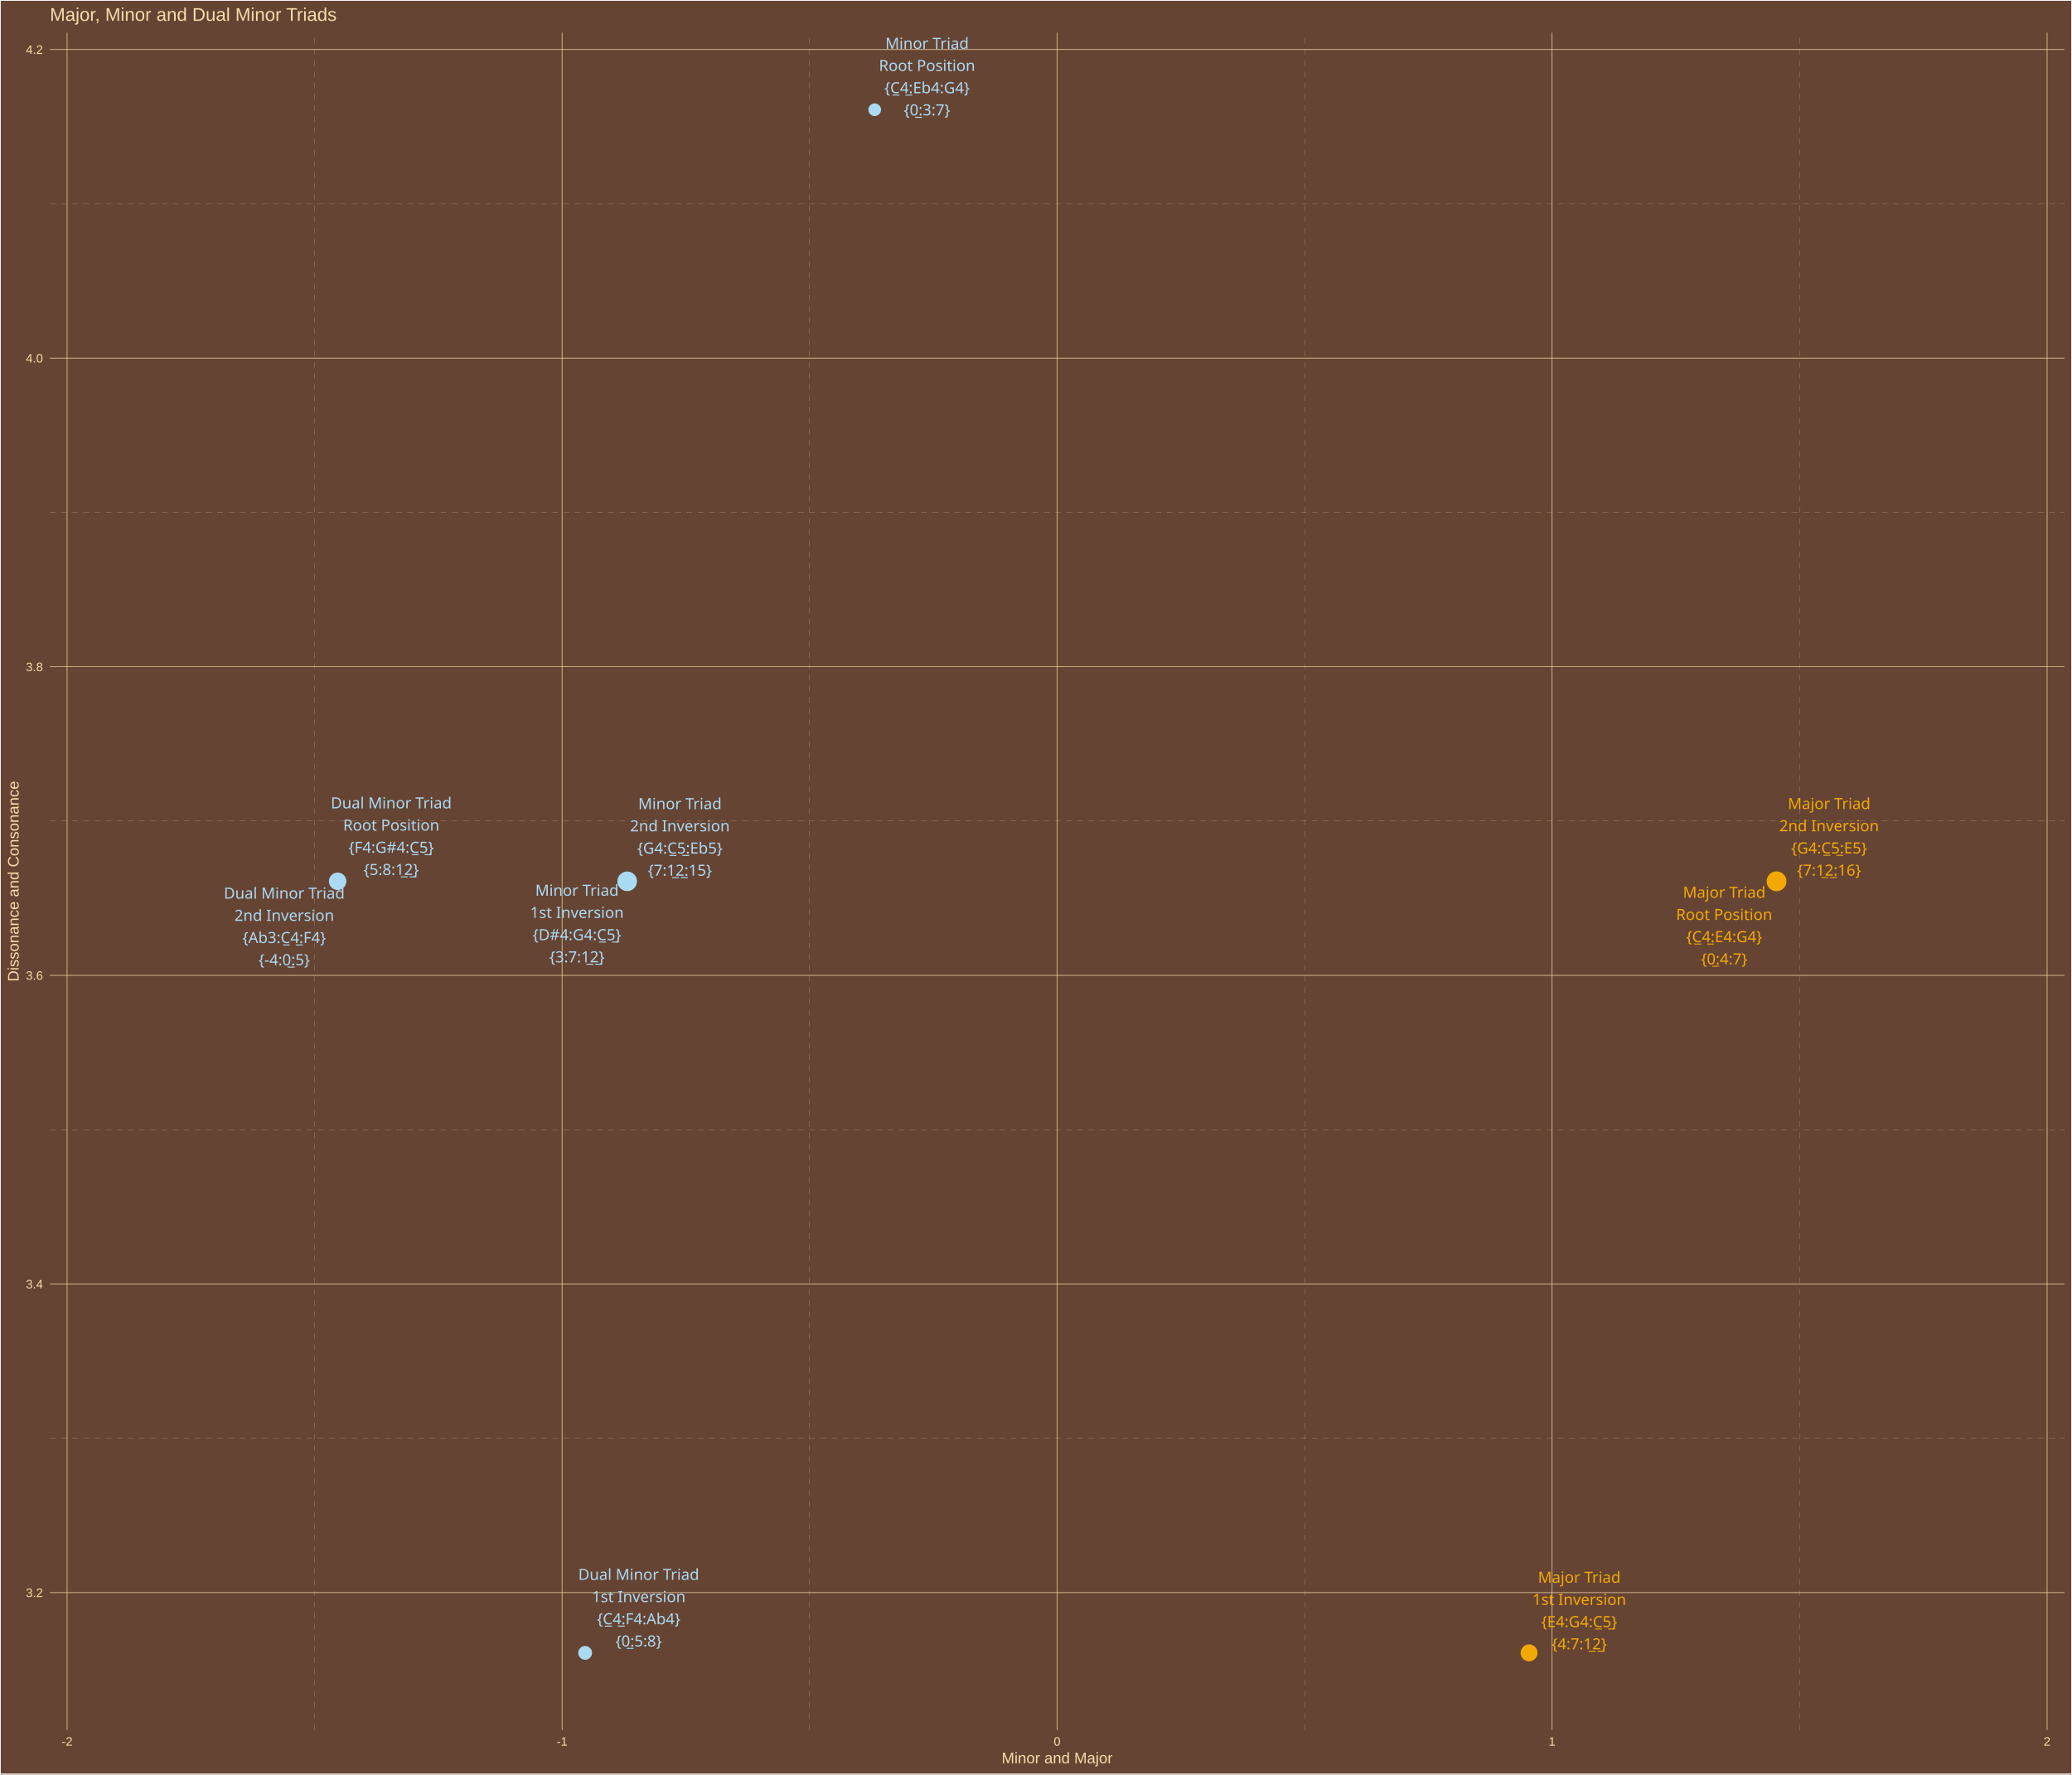
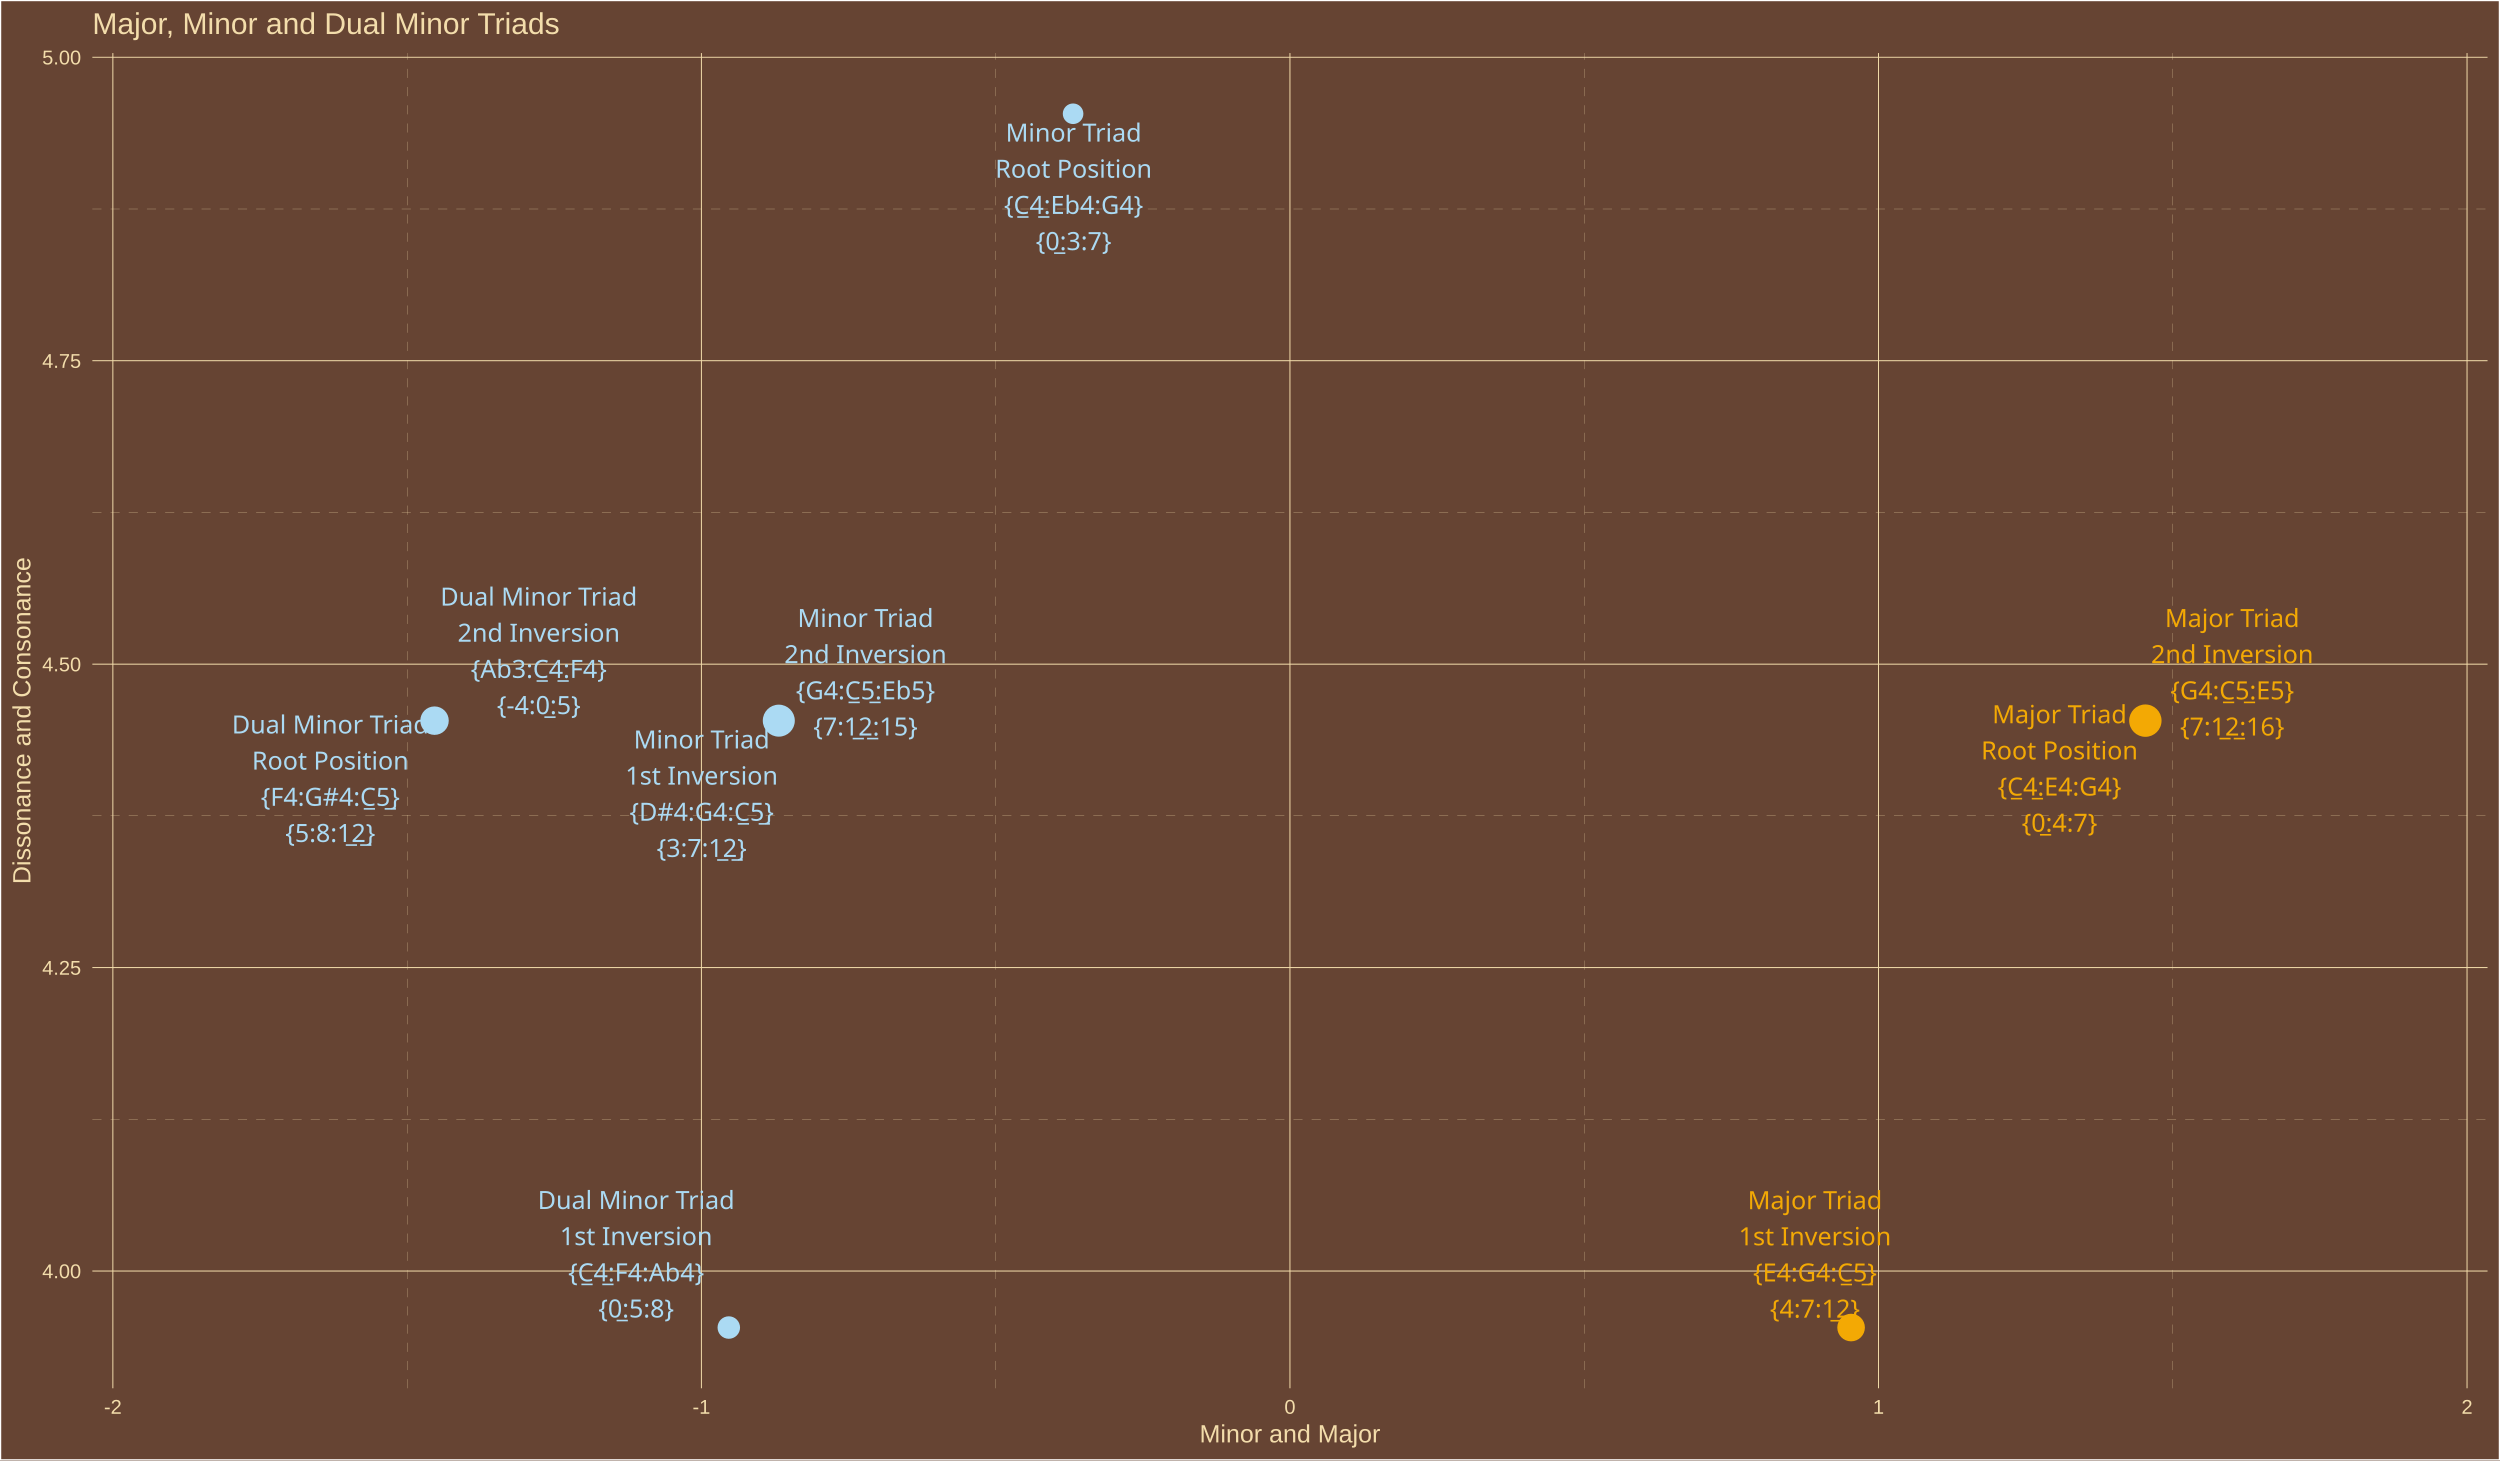
- <svg xmlns="http://www.w3.org/2000/svg" class="svglite" width="1484.00pt" height="1271.00pt" viewBox="0 0 1484.00 1271.00">
+ <svg xmlns="http://www.w3.org/2000/svg" class="svglite" width="1099.00pt" height="642.00pt" viewBox="0 0 1099.00 642.00">
  <defs>
    <style type="text/css">
    .svglite line, .svglite polyline, .svglite polygon, .svglite path, .svglite rect, .svglite circle {
      fill: none;
      stroke: #000000;
      stroke-linecap: round;
      stroke-linejoin: round;
      stroke-miterlimit: 10.00;
    }
    .svglite text {
      white-space: pre;
    }
  </style>
  </defs>
  <rect width="100%" height="100%" style="stroke: none; fill: #664433;" />
  <defs>
-     <clipPath id="cpMC4wMHwxNDg0LjAwfDAuMDB8MTI3MS4wMA==">
-       <rect x="0.00" y="0.00" width="1484.00" height="1271.00" />
+     <clipPath id="cpMC4wMHwxMDk5LjAwfDAuMDB8NjQyLjAw">
+       <rect x="0.00" y="0.00" width="1099.00" height="642.00" />
    </clipPath>
  </defs>
-   <g clip-path="url(#cpMC4wMHwxNDg0LjAwfDAuMDB8MTI3MS4wMA==)">
-     <rect x="0.00" y="0.00" width="1484.00" height="1271.00" style="stroke-width: 1.07; stroke: #FFFFFF; fill: #664433;" />
+   <g clip-path="url(#cpMC4wMHwxMDk5LjAwfDAuMDB8NjQyLjAw)">
+     <rect x="0.00" y="0.00" width="1099.00" height="642.00" style="stroke-width: 1.07; stroke: #FFFFFF; fill: #664433;" />
  </g>
  <defs>
-     <clipPath id="cpMzUuNzF8MTQ3OC41MnwyMy4zNHwxMjM5LjI3">
-       <rect x="35.71" y="23.34" width="1442.81" height="1215.93" />
+     <clipPath id="cpNDAuNjB8MTA5My41MnwyMy4zNHw2MTAuMjc=">
+       <rect x="40.60" y="23.34" width="1052.92" height="586.93" />
    </clipPath>
  </defs>
-   <g clip-path="url(#cpMzUuNzF8MTQ3OC41MnwyMy4zNHwxMjM5LjI3)">
-     <rect x="35.71" y="23.34" width="1442.81" height="1215.93" style="stroke-width: 1.07; stroke: none; fill: #664433;" />
-     <polyline points="35.71,1030.31 1478.52,1030.31 " style="stroke-width: 0.11; stroke: #F3DDAB; stroke-dasharray: 4.00,4.00; stroke-linecap: butt;" />
-     <polyline points="35.71,809.23 1478.52,809.23 " style="stroke-width: 0.11; stroke: #F3DDAB; stroke-dasharray: 4.00,4.00; stroke-linecap: butt;" />
-     <polyline points="35.71,588.15 1478.52,588.15 " style="stroke-width: 0.11; stroke: #F3DDAB; stroke-dasharray: 4.00,4.00; stroke-linecap: butt;" />
-     <polyline points="35.71,367.07 1478.52,367.07 " style="stroke-width: 0.11; stroke: #F3DDAB; stroke-dasharray: 4.00,4.00; stroke-linecap: butt;" />
-     <polyline points="35.71,145.99 1478.52,145.99 " style="stroke-width: 0.11; stroke: #F3DDAB; stroke-dasharray: 4.00,4.00; stroke-linecap: butt;" />
-     <polyline points="225.32,1239.27 225.32,23.34 " style="stroke-width: 0.11; stroke: #F3DDAB; stroke-dasharray: 4.00,4.00; stroke-linecap: butt;" />
-     <polyline points="579.85,1239.27 579.85,23.34 " style="stroke-width: 0.11; stroke: #F3DDAB; stroke-dasharray: 4.00,4.00; stroke-linecap: butt;" />
-     <polyline points="934.38,1239.27 934.38,23.34 " style="stroke-width: 0.11; stroke: #F3DDAB; stroke-dasharray: 4.00,4.00; stroke-linecap: butt;" />
-     <polyline points="1288.91,1239.27 1288.91,23.34 " style="stroke-width: 0.11; stroke: #F3DDAB; stroke-dasharray: 4.00,4.00; stroke-linecap: butt;" />
-     <polyline points="35.71,1140.85 1478.52,1140.85 " style="stroke-width: 0.43; stroke: #F3DDAB; stroke-linecap: butt;" />
-     <polyline points="35.71,919.77 1478.52,919.77 " style="stroke-width: 0.43; stroke: #F3DDAB; stroke-linecap: butt;" />
-     <polyline points="35.71,698.69 1478.52,698.69 " style="stroke-width: 0.43; stroke: #F3DDAB; stroke-linecap: butt;" />
-     <polyline points="35.71,477.61 1478.52,477.61 " style="stroke-width: 0.43; stroke: #F3DDAB; stroke-linecap: butt;" />
-     <polyline points="35.71,256.53 1478.52,256.53 " style="stroke-width: 0.43; stroke: #F3DDAB; stroke-linecap: butt;" />
-     <polyline points="35.71,35.46 1478.52,35.46 " style="stroke-width: 0.43; stroke: #F3DDAB; stroke-linecap: butt;" />
-     <polyline points="48.05,1239.27 48.05,23.34 " style="stroke-width: 0.43; stroke: #F3DDAB; stroke-linecap: butt;" />
-     <polyline points="402.58,1239.27 402.58,23.34 " style="stroke-width: 0.43; stroke: #F3DDAB; stroke-linecap: butt;" />
-     <polyline points="757.11,1239.27 757.11,23.34 " style="stroke-width: 0.43; stroke: #F3DDAB; stroke-linecap: butt;" />
-     <polyline points="1111.64,1239.27 1111.64,23.34 " style="stroke-width: 0.43; stroke: #F3DDAB; stroke-linecap: butt;" />
-     <polyline points="1466.17,1239.27 1466.17,23.34 " style="stroke-width: 0.43; stroke: #F3DDAB; stroke-linecap: butt;" />
-     <circle cx="1272.40" cy="631.30" r="1.95" style="stroke-width: 0.71; stroke: #F3A904; fill: #F3A904;" />
-     <circle cx="1095.14" cy="1184.00" r="1.95" style="stroke-width: 0.71; stroke: #F3A904; fill: #F3A904;" />
-     <circle cx="1272.40" cy="631.30" r="1.95" style="stroke-width: 0.71; stroke: #F3A904; fill: #F3A904;" />
-     <circle cx="626.48" cy="78.61" r="1.95" style="stroke-width: 0.71; stroke: #ABDAF3; fill: #ABDAF3;" />
-     <circle cx="449.21" cy="631.30" r="1.95" style="stroke-width: 0.71; stroke: #ABDAF3; fill: #ABDAF3;" />
-     <circle cx="449.21" cy="631.30" r="1.95" style="stroke-width: 0.71; stroke: #ABDAF3; fill: #ABDAF3;" />
-     <circle cx="241.82" cy="631.30" r="1.95" style="stroke-width: 0.71; stroke: #ABDAF3; fill: #ABDAF3;" />
-     <circle cx="419.09" cy="1184.00" r="1.95" style="stroke-width: 0.71; stroke: #ABDAF3; fill: #ABDAF3;" />
-     <circle cx="241.82" cy="631.30" r="1.95" style="stroke-width: 0.71; stroke: #ABDAF3; fill: #ABDAF3;" />
-     <circle cx="1272.40" cy="631.30" r="4.31" style="stroke-width: 0.71; stroke: #F3A904; fill: #F3A904;" />
-     <circle cx="1095.14" cy="1184.00" r="5.71" style="stroke-width: 0.71; stroke: #F3A904; fill: #F3A904;" />
-     <circle cx="1272.40" cy="631.30" r="6.76" style="stroke-width: 0.71; stroke: #F3A904; fill: #F3A904;" />
-     <circle cx="626.48" cy="78.61" r="4.17" style="stroke-width: 0.71; stroke: #ABDAF3; fill: #ABDAF3;" />
-     <circle cx="449.21" cy="631.30" r="5.61" style="stroke-width: 0.71; stroke: #ABDAF3; fill: #ABDAF3;" />
-     <circle cx="449.21" cy="631.30" r="6.68" style="stroke-width: 0.71; stroke: #ABDAF3; fill: #ABDAF3;" />
-     <circle cx="241.82" cy="631.30" r="5.90" style="stroke-width: 0.71; stroke: #ABDAF3; fill: #ABDAF3;" />
-     <circle cx="419.09" cy="1184.00" r="4.59" style="stroke-width: 0.71; stroke: #ABDAF3; fill: #ABDAF3;" />
-     <circle cx="241.82" cy="631.30" r="1.42" style="stroke-width: 0.71; stroke: #ABDAF3; fill: #ABDAF3;" />
-     <text x="1234.90" y="643.11" text-anchor="middle" style="font-size: 11.04px;fill: #F3A904; font-family: &quot;Arial Unicode MS&quot;;" textLength="55.77px" lengthAdjust="spacingAndGlyphs">Major Triad</text>
-     <text x="1234.90" y="659.01" text-anchor="middle" style="font-size: 11.04px;fill: #F3A904; font-family: &quot;Arial Unicode MS&quot;;" textLength="65.61px" lengthAdjust="spacingAndGlyphs">Root Position</text>
-     <text x="1234.90" y="674.90" text-anchor="middle" style="font-size: 11.04px;fill: #F3A904; font-family: &quot;Arial Unicode MS&quot;;" textLength="55.81px" lengthAdjust="spacingAndGlyphs">{C̲4̲:E4:G4}</text>
-     <text x="1234.90" y="690.80" text-anchor="middle" style="font-size: 11.04px;fill: #F3A904; font-family: &quot;Arial Unicode MS&quot;;" textLength="31.91px" lengthAdjust="spacingAndGlyphs">{0̲:4:7}</text>
-     <text x="1131.10" y="1133.78" text-anchor="middle" style="font-size: 11.04px;fill: #F3A904; font-family: &quot;Arial Unicode MS&quot;;" textLength="55.77px" lengthAdjust="spacingAndGlyphs">Major Triad</text>
-     <text x="1131.10" y="1149.67" text-anchor="middle" style="font-size: 11.04px;fill: #F3A904; font-family: &quot;Arial Unicode MS&quot;;" textLength="62.54px" lengthAdjust="spacingAndGlyphs">1st Inversion</text>
-     <text x="1131.10" y="1165.57" text-anchor="middle" style="font-size: 11.04px;fill: #F3A904; font-family: &quot;Arial Unicode MS&quot;;" textLength="55.81px" lengthAdjust="spacingAndGlyphs">{E4:G4:C̲5̲}</text>
-     <text x="1131.10" y="1181.47" text-anchor="middle" style="font-size: 11.04px;fill: #F3A904; font-family: &quot;Arial Unicode MS&quot;;" textLength="38.04px" lengthAdjust="spacingAndGlyphs">{4:7:1̲2̲}</text>
-     <text x="1310.06" y="579.56" text-anchor="middle" style="font-size: 11.04px;fill: #F3A904; font-family: &quot;Arial Unicode MS&quot;;" textLength="55.77px" lengthAdjust="spacingAndGlyphs">Major Triad</text>
-     <text x="1310.06" y="595.46" text-anchor="middle" style="font-size: 11.04px;fill: #F3A904; font-family: &quot;Arial Unicode MS&quot;;" textLength="66.23px" lengthAdjust="spacingAndGlyphs">2nd Inversion</text>
-     <text x="1310.06" y="611.35" text-anchor="middle" style="font-size: 11.04px;fill: #F3A904; font-family: &quot;Arial Unicode MS&quot;;" textLength="55.81px" lengthAdjust="spacingAndGlyphs">{G4:C̲5̲:E5}</text>
-     <text x="1310.06" y="627.25" text-anchor="middle" style="font-size: 11.04px;fill: #F3A904; font-family: &quot;Arial Unicode MS&quot;;" textLength="44.18px" lengthAdjust="spacingAndGlyphs">{7:1̲2̲:16}</text>
-     <text x="663.96" y="34.97" text-anchor="middle" style="font-size: 11.04px;fill: #ABDAF3; font-family: &quot;Arial Unicode MS&quot;;" textLength="55.77px" lengthAdjust="spacingAndGlyphs">Minor Triad</text>
-     <text x="663.96" y="50.87" text-anchor="middle" style="font-size: 11.04px;fill: #ABDAF3; font-family: &quot;Arial Unicode MS&quot;;" textLength="65.61px" lengthAdjust="spacingAndGlyphs">Root Position</text>
-     <text x="663.96" y="66.77" text-anchor="middle" style="font-size: 11.04px;fill: #ABDAF3; font-family: &quot;Arial Unicode MS&quot;;" textLength="61.95px" lengthAdjust="spacingAndGlyphs">{C̲4̲:Eb4:G4}</text>
-     <text x="663.96" y="82.66" text-anchor="middle" style="font-size: 11.04px;fill: #ABDAF3; font-family: &quot;Arial Unicode MS&quot;;" textLength="31.91px" lengthAdjust="spacingAndGlyphs">{0̲:3:7}</text>
-     <text x="413.24" y="641.67" text-anchor="middle" style="font-size: 11.04px;fill: #ABDAF3; font-family: &quot;Arial Unicode MS&quot;;" textLength="55.77px" lengthAdjust="spacingAndGlyphs">Minor Triad</text>
-     <text x="413.24" y="657.57" text-anchor="middle" style="font-size: 11.04px;fill: #ABDAF3; font-family: &quot;Arial Unicode MS&quot;;" textLength="62.54px" lengthAdjust="spacingAndGlyphs">1st Inversion</text>
-     <text x="413.24" y="673.47" text-anchor="middle" style="font-size: 11.04px;fill: #ABDAF3; font-family: &quot;Arial Unicode MS&quot;;" textLength="62.55px" lengthAdjust="spacingAndGlyphs">{D#4:G4:C̲5̲}</text>
-     <text x="413.24" y="689.36" text-anchor="middle" style="font-size: 11.04px;fill: #ABDAF3; font-family: &quot;Arial Unicode MS&quot;;" textLength="38.04px" lengthAdjust="spacingAndGlyphs">{3:7:1̲2̲}</text>
-     <text x="486.98" y="579.63" text-anchor="middle" style="font-size: 11.04px;fill: #ABDAF3; font-family: &quot;Arial Unicode MS&quot;;" textLength="55.77px" lengthAdjust="spacingAndGlyphs">Minor Triad</text>
-     <text x="486.98" y="595.53" text-anchor="middle" style="font-size: 11.04px;fill: #ABDAF3; font-family: &quot;Arial Unicode MS&quot;;" textLength="66.23px" lengthAdjust="spacingAndGlyphs">2nd Inversion</text>
-     <text x="486.98" y="611.43" text-anchor="middle" style="font-size: 11.04px;fill: #ABDAF3; font-family: &quot;Arial Unicode MS&quot;;" textLength="61.95px" lengthAdjust="spacingAndGlyphs">{G4:C̲5̲:Eb5}</text>
-     <text x="486.98" y="627.32" text-anchor="middle" style="font-size: 11.04px;fill: #ABDAF3; font-family: &quot;Arial Unicode MS&quot;;" textLength="44.18px" lengthAdjust="spacingAndGlyphs">{7:1̲2̲:15}</text>
-     <text x="280.21" y="579.09" text-anchor="middle" style="font-size: 11.04px;fill: #ABDAF3; font-family: &quot;Arial Unicode MS&quot;;" textLength="81.52px" lengthAdjust="spacingAndGlyphs">Dual Minor Triad</text>
-     <text x="280.21" y="594.99" text-anchor="middle" style="font-size: 11.04px;fill: #ABDAF3; font-family: &quot;Arial Unicode MS&quot;;" textLength="65.61px" lengthAdjust="spacingAndGlyphs">Root Position</text>
-     <text x="280.21" y="610.89" text-anchor="middle" style="font-size: 11.04px;fill: #ABDAF3; font-family: &quot;Arial Unicode MS&quot;;" textLength="61.33px" lengthAdjust="spacingAndGlyphs">{F4:G#4:C̲5̲}</text>
-     <text x="280.21" y="626.78" text-anchor="middle" style="font-size: 11.04px;fill: #ABDAF3; font-family: &quot;Arial Unicode MS&quot;;" textLength="38.04px" lengthAdjust="spacingAndGlyphs">{5:8:1̲2̲}</text>
-     <text x="457.45" y="1131.74" text-anchor="middle" style="font-size: 11.04px;fill: #ABDAF3; font-family: &quot;Arial Unicode MS&quot;;" textLength="81.52px" lengthAdjust="spacingAndGlyphs">Dual Minor Triad</text>
-     <text x="457.45" y="1147.64" text-anchor="middle" style="font-size: 11.04px;fill: #ABDAF3; font-family: &quot;Arial Unicode MS&quot;;" textLength="62.54px" lengthAdjust="spacingAndGlyphs">1st Inversion</text>
-     <text x="457.45" y="1163.54" text-anchor="middle" style="font-size: 11.04px;fill: #ABDAF3; font-family: &quot;Arial Unicode MS&quot;;" textLength="60.11px" lengthAdjust="spacingAndGlyphs">{C̲4̲:F4:Ab4}</text>
-     <text x="457.45" y="1179.43" text-anchor="middle" style="font-size: 11.04px;fill: #ABDAF3; font-family: &quot;Arial Unicode MS&quot;;" textLength="31.91px" lengthAdjust="spacingAndGlyphs">{0̲:5:8}</text>
-     <text x="203.58" y="643.74" text-anchor="middle" style="font-size: 11.04px;fill: #ABDAF3; font-family: &quot;Arial Unicode MS&quot;;" textLength="81.52px" lengthAdjust="spacingAndGlyphs">Dual Minor Triad</text>
-     <text x="203.58" y="659.64" text-anchor="middle" style="font-size: 11.04px;fill: #ABDAF3; font-family: &quot;Arial Unicode MS&quot;;" textLength="66.23px" lengthAdjust="spacingAndGlyphs">2nd Inversion</text>
-     <text x="203.58" y="675.53" text-anchor="middle" style="font-size: 11.04px;fill: #ABDAF3; font-family: &quot;Arial Unicode MS&quot;;" textLength="60.11px" lengthAdjust="spacingAndGlyphs">{Ab3:C̲4̲:F4}</text>
-     <text x="203.58" y="691.43" text-anchor="middle" style="font-size: 11.04px;fill: #ABDAF3; font-family: &quot;Arial Unicode MS&quot;;" textLength="35.58px" lengthAdjust="spacingAndGlyphs">{-4:0̲:5}</text>
+   <g clip-path="url(#cpNDAuNjB8MTA5My41MnwyMy4zNHw2MTAuMjc=)">
+     <rect x="40.60" y="23.34" width="1052.92" height="586.93" style="stroke-width: 1.07; stroke: none; fill: #664433;" />
+     <polyline points="40.60,492.05 1093.52,492.05 " style="stroke-width: 0.11; stroke: #F3DDAB; stroke-dasharray: 4.00,4.00; stroke-linecap: butt;" />
+     <polyline points="40.60,358.66 1093.52,358.66 " style="stroke-width: 0.11; stroke: #F3DDAB; stroke-dasharray: 4.00,4.00; stroke-linecap: butt;" />
+     <polyline points="40.60,225.26 1093.52,225.26 " style="stroke-width: 0.11; stroke: #F3DDAB; stroke-dasharray: 4.00,4.00; stroke-linecap: butt;" />
+     <polyline points="40.60,91.87 1093.52,91.87 " style="stroke-width: 0.11; stroke: #F3DDAB; stroke-dasharray: 4.00,4.00; stroke-linecap: butt;" />
+     <polyline points="178.98,610.27 178.98,23.34 " style="stroke-width: 0.11; stroke: #F3DDAB; stroke-dasharray: 4.00,4.00; stroke-linecap: butt;" />
+     <polyline points="437.70,610.27 437.70,23.34 " style="stroke-width: 0.11; stroke: #F3DDAB; stroke-dasharray: 4.00,4.00; stroke-linecap: butt;" />
+     <polyline points="696.42,610.27 696.42,23.34 " style="stroke-width: 0.11; stroke: #F3DDAB; stroke-dasharray: 4.00,4.00; stroke-linecap: butt;" />
+     <polyline points="955.15,610.27 955.15,23.34 " style="stroke-width: 0.11; stroke: #F3DDAB; stroke-dasharray: 4.00,4.00; stroke-linecap: butt;" />
+     <polyline points="40.60,558.75 1093.52,558.75 " style="stroke-width: 0.43; stroke: #F3DDAB; stroke-linecap: butt;" />
+     <polyline points="40.60,425.35 1093.52,425.35 " style="stroke-width: 0.43; stroke: #F3DDAB; stroke-linecap: butt;" />
+     <polyline points="40.60,291.96 1093.52,291.96 " style="stroke-width: 0.43; stroke: #F3DDAB; stroke-linecap: butt;" />
+     <polyline points="40.60,158.57 1093.52,158.57 " style="stroke-width: 0.43; stroke: #F3DDAB; stroke-linecap: butt;" />
+     <polyline points="40.60,25.17 1093.52,25.17 " style="stroke-width: 0.43; stroke: #F3DDAB; stroke-linecap: butt;" />
+     <polyline points="49.61,610.27 49.61,23.34 " style="stroke-width: 0.43; stroke: #F3DDAB; stroke-linecap: butt;" />
+     <polyline points="308.34,610.27 308.34,23.34 " style="stroke-width: 0.43; stroke: #F3DDAB; stroke-linecap: butt;" />
+     <polyline points="567.06,610.27 567.06,23.34 " style="stroke-width: 0.43; stroke: #F3DDAB; stroke-linecap: butt;" />
+     <polyline points="825.79,610.27 825.79,23.34 " style="stroke-width: 0.43; stroke: #F3DDAB; stroke-linecap: butt;" />
+     <polyline points="1084.51,610.27 1084.51,23.34 " style="stroke-width: 0.43; stroke: #F3DDAB; stroke-linecap: butt;" />
+     <circle cx="943.10" cy="316.80" r="1.95" style="stroke-width: 0.71; stroke: #F3A904; fill: #F3A904;" />
+     <circle cx="813.74" cy="583.59" r="1.95" style="stroke-width: 0.71; stroke: #F3A904; fill: #F3A904;" />
+     <circle cx="943.10" cy="316.80" r="1.95" style="stroke-width: 0.71; stroke: #F3A904; fill: #F3A904;" />
+     <circle cx="471.73" cy="50.01" r="1.95" style="stroke-width: 0.71; stroke: #ABDAF3; fill: #ABDAF3;" />
+     <circle cx="342.36" cy="316.80" r="1.95" style="stroke-width: 0.71; stroke: #ABDAF3; fill: #ABDAF3;" />
+     <circle cx="342.36" cy="316.80" r="1.95" style="stroke-width: 0.71; stroke: #ABDAF3; fill: #ABDAF3;" />
+     <circle cx="191.02" cy="316.80" r="1.95" style="stroke-width: 0.71; stroke: #ABDAF3; fill: #ABDAF3;" />
+     <circle cx="320.38" cy="583.59" r="1.95" style="stroke-width: 0.71; stroke: #ABDAF3; fill: #ABDAF3;" />
+     <circle cx="191.02" cy="316.80" r="1.95" style="stroke-width: 0.71; stroke: #ABDAF3; fill: #ABDAF3;" />
+     <circle cx="943.10" cy="316.80" r="4.31" style="stroke-width: 0.71; stroke: #F3A904; fill: #F3A904;" />
+     <circle cx="813.74" cy="583.59" r="5.71" style="stroke-width: 0.71; stroke: #F3A904; fill: #F3A904;" />
+     <circle cx="943.10" cy="316.80" r="6.76" style="stroke-width: 0.71; stroke: #F3A904; fill: #F3A904;" />
+     <circle cx="471.73" cy="50.01" r="4.17" style="stroke-width: 0.71; stroke: #ABDAF3; fill: #ABDAF3;" />
+     <circle cx="342.36" cy="316.80" r="5.61" style="stroke-width: 0.71; stroke: #ABDAF3; fill: #ABDAF3;" />
+     <circle cx="342.36" cy="316.80" r="6.68" style="stroke-width: 0.71; stroke: #ABDAF3; fill: #ABDAF3;" />
+     <circle cx="191.02" cy="316.80" r="5.90" style="stroke-width: 0.71; stroke: #ABDAF3; fill: #ABDAF3;" />
+     <circle cx="320.38" cy="583.59" r="4.59" style="stroke-width: 0.71; stroke: #ABDAF3; fill: #ABDAF3;" />
+     <circle cx="191.02" cy="316.80" r="1.42" style="stroke-width: 0.71; stroke: #ABDAF3; fill: #ABDAF3;" />
+     <text x="905.36" y="317.94" text-anchor="middle" style="font-size: 11.04px;fill: #F3A904; font-family: &quot;Arial Unicode MS&quot;;" textLength="55.77px" lengthAdjust="spacingAndGlyphs">Major Triad</text>
+     <text x="905.36" y="333.83" text-anchor="middle" style="font-size: 11.04px;fill: #F3A904; font-family: &quot;Arial Unicode MS&quot;;" textLength="65.61px" lengthAdjust="spacingAndGlyphs">Root Position</text>
+     <text x="905.36" y="349.73" text-anchor="middle" style="font-size: 11.04px;fill: #F3A904; font-family: &quot;Arial Unicode MS&quot;;" textLength="55.81px" lengthAdjust="spacingAndGlyphs">{C̲4̲:E4:G4}</text>
+     <text x="905.36" y="365.63" text-anchor="middle" style="font-size: 11.04px;fill: #F3A904; font-family: &quot;Arial Unicode MS&quot;;" textLength="31.91px" lengthAdjust="spacingAndGlyphs">{0̲:4:7}</text>
+     <text x="797.85" y="531.55" text-anchor="middle" style="font-size: 11.04px;fill: #F3A904; font-family: &quot;Arial Unicode MS&quot;;" textLength="55.77px" lengthAdjust="spacingAndGlyphs">Major Triad</text>
+     <text x="797.85" y="547.44" text-anchor="middle" style="font-size: 11.04px;fill: #F3A904; font-family: &quot;Arial Unicode MS&quot;;" textLength="62.54px" lengthAdjust="spacingAndGlyphs">1st Inversion</text>
+     <text x="797.85" y="563.34" text-anchor="middle" style="font-size: 11.04px;fill: #F3A904; font-family: &quot;Arial Unicode MS&quot;;" textLength="55.81px" lengthAdjust="spacingAndGlyphs">{E4:G4:C̲5̲}</text>
+     <text x="797.85" y="579.24" text-anchor="middle" style="font-size: 11.04px;fill: #F3A904; font-family: &quot;Arial Unicode MS&quot;;" textLength="38.04px" lengthAdjust="spacingAndGlyphs">{4:7:1̲2̲}</text>
+     <text x="981.28" y="275.65" text-anchor="middle" style="font-size: 11.04px;fill: #F3A904; font-family: &quot;Arial Unicode MS&quot;;" textLength="55.77px" lengthAdjust="spacingAndGlyphs">Major Triad</text>
+     <text x="981.28" y="291.54" text-anchor="middle" style="font-size: 11.04px;fill: #F3A904; font-family: &quot;Arial Unicode MS&quot;;" textLength="66.23px" lengthAdjust="spacingAndGlyphs">2nd Inversion</text>
+     <text x="981.28" y="307.44" text-anchor="middle" style="font-size: 11.04px;fill: #F3A904; font-family: &quot;Arial Unicode MS&quot;;" textLength="55.81px" lengthAdjust="spacingAndGlyphs">{G4:C̲5̲:E5}</text>
+     <text x="981.28" y="323.34" text-anchor="middle" style="font-size: 11.04px;fill: #F3A904; font-family: &quot;Arial Unicode MS&quot;;" textLength="44.18px" lengthAdjust="spacingAndGlyphs">{7:1̲2̲:16}</text>
+     <text x="471.96" y="62.25" text-anchor="middle" style="font-size: 11.04px;fill: #ABDAF3; font-family: &quot;Arial Unicode MS&quot;;" textLength="55.77px" lengthAdjust="spacingAndGlyphs">Minor Triad</text>
+     <text x="471.96" y="78.14" text-anchor="middle" style="font-size: 11.04px;fill: #ABDAF3; font-family: &quot;Arial Unicode MS&quot;;" textLength="65.61px" lengthAdjust="spacingAndGlyphs">Root Position</text>
+     <text x="471.96" y="94.04" text-anchor="middle" style="font-size: 11.04px;fill: #ABDAF3; font-family: &quot;Arial Unicode MS&quot;;" textLength="61.95px" lengthAdjust="spacingAndGlyphs">{C̲4̲:Eb4:G4}</text>
+     <text x="471.96" y="109.94" text-anchor="middle" style="font-size: 11.04px;fill: #ABDAF3; font-family: &quot;Arial Unicode MS&quot;;" textLength="31.91px" lengthAdjust="spacingAndGlyphs">{0̲:3:7}</text>
+     <text x="308.45" y="329.02" text-anchor="middle" style="font-size: 11.04px;fill: #ABDAF3; font-family: &quot;Arial Unicode MS&quot;;" textLength="55.77px" lengthAdjust="spacingAndGlyphs">Minor Triad</text>
+     <text x="308.45" y="344.92" text-anchor="middle" style="font-size: 11.04px;fill: #ABDAF3; font-family: &quot;Arial Unicode MS&quot;;" textLength="62.54px" lengthAdjust="spacingAndGlyphs">1st Inversion</text>
+     <text x="308.45" y="360.81" text-anchor="middle" style="font-size: 11.04px;fill: #ABDAF3; font-family: &quot;Arial Unicode MS&quot;;" textLength="62.55px" lengthAdjust="spacingAndGlyphs">{D#4:G4:C̲5̲}</text>
+     <text x="308.45" y="376.71" text-anchor="middle" style="font-size: 11.04px;fill: #ABDAF3; font-family: &quot;Arial Unicode MS&quot;;" textLength="38.04px" lengthAdjust="spacingAndGlyphs">{3:7:1̲2̲}</text>
+     <text x="380.47" y="275.64" text-anchor="middle" style="font-size: 11.04px;fill: #ABDAF3; font-family: &quot;Arial Unicode MS&quot;;" textLength="55.77px" lengthAdjust="spacingAndGlyphs">Minor Triad</text>
+     <text x="380.47" y="291.54" text-anchor="middle" style="font-size: 11.04px;fill: #ABDAF3; font-family: &quot;Arial Unicode MS&quot;;" textLength="66.23px" lengthAdjust="spacingAndGlyphs">2nd Inversion</text>
+     <text x="380.47" y="307.43" text-anchor="middle" style="font-size: 11.04px;fill: #ABDAF3; font-family: &quot;Arial Unicode MS&quot;;" textLength="61.95px" lengthAdjust="spacingAndGlyphs">{G4:C̲5̲:Eb5}</text>
+     <text x="380.47" y="323.33" text-anchor="middle" style="font-size: 11.04px;fill: #ABDAF3; font-family: &quot;Arial Unicode MS&quot;;" textLength="44.18px" lengthAdjust="spacingAndGlyphs">{7:1̲2̲:15}</text>
+     <text x="145.20" y="322.44" text-anchor="middle" style="font-size: 11.04px;fill: #ABDAF3; font-family: &quot;Arial Unicode MS&quot;;" textLength="81.52px" lengthAdjust="spacingAndGlyphs">Dual Minor Triad</text>
+     <text x="145.20" y="338.33" text-anchor="middle" style="font-size: 11.04px;fill: #ABDAF3; font-family: &quot;Arial Unicode MS&quot;;" textLength="65.61px" lengthAdjust="spacingAndGlyphs">Root Position</text>
+     <text x="145.20" y="354.23" text-anchor="middle" style="font-size: 11.04px;fill: #ABDAF3; font-family: &quot;Arial Unicode MS&quot;;" textLength="61.33px" lengthAdjust="spacingAndGlyphs">{F4:G#4:C̲5̲}</text>
+     <text x="145.20" y="370.13" text-anchor="middle" style="font-size: 11.04px;fill: #ABDAF3; font-family: &quot;Arial Unicode MS&quot;;" textLength="38.04px" lengthAdjust="spacingAndGlyphs">{5:8:1̲2̲}</text>
+     <text x="279.65" y="531.48" text-anchor="middle" style="font-size: 11.04px;fill: #ABDAF3; font-family: &quot;Arial Unicode MS&quot;;" textLength="81.52px" lengthAdjust="spacingAndGlyphs">Dual Minor Triad</text>
+     <text x="279.65" y="547.37" text-anchor="middle" style="font-size: 11.04px;fill: #ABDAF3; font-family: &quot;Arial Unicode MS&quot;;" textLength="62.54px" lengthAdjust="spacingAndGlyphs">1st Inversion</text>
+     <text x="279.65" y="563.27" text-anchor="middle" style="font-size: 11.04px;fill: #ABDAF3; font-family: &quot;Arial Unicode MS&quot;;" textLength="60.11px" lengthAdjust="spacingAndGlyphs">{C̲4̲:F4:Ab4}</text>
+     <text x="279.65" y="579.17" text-anchor="middle" style="font-size: 11.04px;fill: #ABDAF3; font-family: &quot;Arial Unicode MS&quot;;" textLength="31.91px" lengthAdjust="spacingAndGlyphs">{0̲:5:8}</text>
+     <text x="236.84" y="266.22" text-anchor="middle" style="font-size: 11.04px;fill: #ABDAF3; font-family: &quot;Arial Unicode MS&quot;;" textLength="81.52px" lengthAdjust="spacingAndGlyphs">Dual Minor Triad</text>
+     <text x="236.84" y="282.11" text-anchor="middle" style="font-size: 11.04px;fill: #ABDAF3; font-family: &quot;Arial Unicode MS&quot;;" textLength="66.23px" lengthAdjust="spacingAndGlyphs">2nd Inversion</text>
+     <text x="236.84" y="298.01" text-anchor="middle" style="font-size: 11.04px;fill: #ABDAF3; font-family: &quot;Arial Unicode MS&quot;;" textLength="60.11px" lengthAdjust="spacingAndGlyphs">{Ab3:C̲4̲:F4}</text>
+     <text x="236.84" y="313.91" text-anchor="middle" style="font-size: 11.04px;fill: #ABDAF3; font-family: &quot;Arial Unicode MS&quot;;" textLength="35.58px" lengthAdjust="spacingAndGlyphs">{-4:0̲:5}</text>
  </g>
-   <g clip-path="url(#cpMC4wMHwxNDg0LjAwfDAuMDB8MTI3MS4wMA==)">
-     <text x="30.78" y="1144.00" text-anchor="end" style="font-size: 8.80px;fill: #F3DDAB; font-family: &quot;Arial&quot;;" textLength="12.23px" lengthAdjust="spacingAndGlyphs">3.2</text>
-     <text x="30.78" y="922.92" text-anchor="end" style="font-size: 8.80px;fill: #F3DDAB; font-family: &quot;Arial&quot;;" textLength="12.23px" lengthAdjust="spacingAndGlyphs">3.4</text>
-     <text x="30.78" y="701.84" text-anchor="end" style="font-size: 8.80px;fill: #F3DDAB; font-family: &quot;Arial&quot;;" textLength="12.23px" lengthAdjust="spacingAndGlyphs">3.6</text>
-     <text x="30.78" y="480.77" text-anchor="end" style="font-size: 8.80px;fill: #F3DDAB; font-family: &quot;Arial&quot;;" textLength="12.23px" lengthAdjust="spacingAndGlyphs">3.8</text>
-     <text x="30.78" y="259.69" text-anchor="end" style="font-size: 8.80px;fill: #F3DDAB; font-family: &quot;Arial&quot;;" textLength="12.23px" lengthAdjust="spacingAndGlyphs">4.0</text>
-     <text x="30.78" y="38.61" text-anchor="end" style="font-size: 8.80px;fill: #F3DDAB; font-family: &quot;Arial&quot;;" textLength="12.23px" lengthAdjust="spacingAndGlyphs">4.2</text>
-     <text x="48.05" y="1250.50" text-anchor="middle" style="font-size: 8.80px;fill: #F3DDAB; font-family: &quot;Arial&quot;;" textLength="7.83px" lengthAdjust="spacingAndGlyphs">-2</text>
-     <text x="402.58" y="1250.50" text-anchor="middle" style="font-size: 8.80px;fill: #F3DDAB; font-family: &quot;Arial&quot;;" textLength="7.83px" lengthAdjust="spacingAndGlyphs">-1</text>
-     <text x="757.11" y="1250.50" text-anchor="middle" style="font-size: 8.80px;fill: #F3DDAB; font-family: &quot;Arial&quot;;" textLength="4.90px" lengthAdjust="spacingAndGlyphs">0</text>
-     <text x="1111.64" y="1250.50" text-anchor="middle" style="font-size: 8.80px;fill: #F3DDAB; font-family: &quot;Arial&quot;;" textLength="4.90px" lengthAdjust="spacingAndGlyphs">1</text>
-     <text x="1466.17" y="1250.50" text-anchor="middle" style="font-size: 8.80px;fill: #F3DDAB; font-family: &quot;Arial&quot;;" textLength="4.90px" lengthAdjust="spacingAndGlyphs">2</text>
-     <text x="757.11" y="1263.09" text-anchor="middle" style="font-size: 11.00px;fill: #F3DDAB; font-family: &quot;Arial&quot;;" textLength="79.49px" lengthAdjust="spacingAndGlyphs">Minor and Major</text>
-     <text transform="translate(13.37,631.30) rotate(-90)" text-anchor="middle" style="font-size: 11.00px;fill: #F3DDAB; font-family: &quot;Arial&quot;;" textLength="143.73px" lengthAdjust="spacingAndGlyphs">Dissonance and Consonance</text>
-     <text x="35.71" y="14.94" style="font-size: 13.20px;fill: #F3DDAB; font-family: &quot;Arial&quot;;" textLength="206.73px" lengthAdjust="spacingAndGlyphs">Major, Minor and Dual Minor Triads</text>
+   <g clip-path="url(#cpMC4wMHwxMDk5LjAwfDAuMDB8NjQyLjAw)">
+     <text x="35.67" y="561.90" text-anchor="end" style="font-size: 8.80px;fill: #F3DDAB; font-family: &quot;Arial&quot;;" textLength="17.13px" lengthAdjust="spacingAndGlyphs">4.00</text>
+     <text x="35.67" y="428.51" text-anchor="end" style="font-size: 8.80px;fill: #F3DDAB; font-family: &quot;Arial&quot;;" textLength="17.13px" lengthAdjust="spacingAndGlyphs">4.25</text>
+     <text x="35.67" y="295.11" text-anchor="end" style="font-size: 8.80px;fill: #F3DDAB; font-family: &quot;Arial&quot;;" textLength="17.13px" lengthAdjust="spacingAndGlyphs">4.50</text>
+     <text x="35.67" y="161.72" text-anchor="end" style="font-size: 8.80px;fill: #F3DDAB; font-family: &quot;Arial&quot;;" textLength="17.13px" lengthAdjust="spacingAndGlyphs">4.75</text>
+     <text x="35.67" y="28.33" text-anchor="end" style="font-size: 8.80px;fill: #F3DDAB; font-family: &quot;Arial&quot;;" textLength="17.13px" lengthAdjust="spacingAndGlyphs">5.00</text>
+     <text x="49.61" y="621.50" text-anchor="middle" style="font-size: 8.80px;fill: #F3DDAB; font-family: &quot;Arial&quot;;" textLength="7.83px" lengthAdjust="spacingAndGlyphs">-2</text>
+     <text x="308.34" y="621.50" text-anchor="middle" style="font-size: 8.80px;fill: #F3DDAB; font-family: &quot;Arial&quot;;" textLength="7.83px" lengthAdjust="spacingAndGlyphs">-1</text>
+     <text x="567.06" y="621.50" text-anchor="middle" style="font-size: 8.80px;fill: #F3DDAB; font-family: &quot;Arial&quot;;" textLength="4.90px" lengthAdjust="spacingAndGlyphs">0</text>
+     <text x="825.79" y="621.50" text-anchor="middle" style="font-size: 8.80px;fill: #F3DDAB; font-family: &quot;Arial&quot;;" textLength="4.90px" lengthAdjust="spacingAndGlyphs">1</text>
+     <text x="1084.51" y="621.50" text-anchor="middle" style="font-size: 8.80px;fill: #F3DDAB; font-family: &quot;Arial&quot;;" textLength="4.90px" lengthAdjust="spacingAndGlyphs">2</text>
+     <text x="567.06" y="634.09" text-anchor="middle" style="font-size: 11.00px;fill: #F3DDAB; font-family: &quot;Arial&quot;;" textLength="79.49px" lengthAdjust="spacingAndGlyphs">Minor and Major</text>
+     <text transform="translate(13.37,316.80) rotate(-90)" text-anchor="middle" style="font-size: 11.00px;fill: #F3DDAB; font-family: &quot;Arial&quot;;" textLength="143.73px" lengthAdjust="spacingAndGlyphs">Dissonance and Consonance</text>
+     <text x="40.60" y="14.94" style="font-size: 13.20px;fill: #F3DDAB; font-family: &quot;Arial&quot;;" textLength="206.73px" lengthAdjust="spacingAndGlyphs">Major, Minor and Dual Minor Triads</text>
  </g>
</svg>
